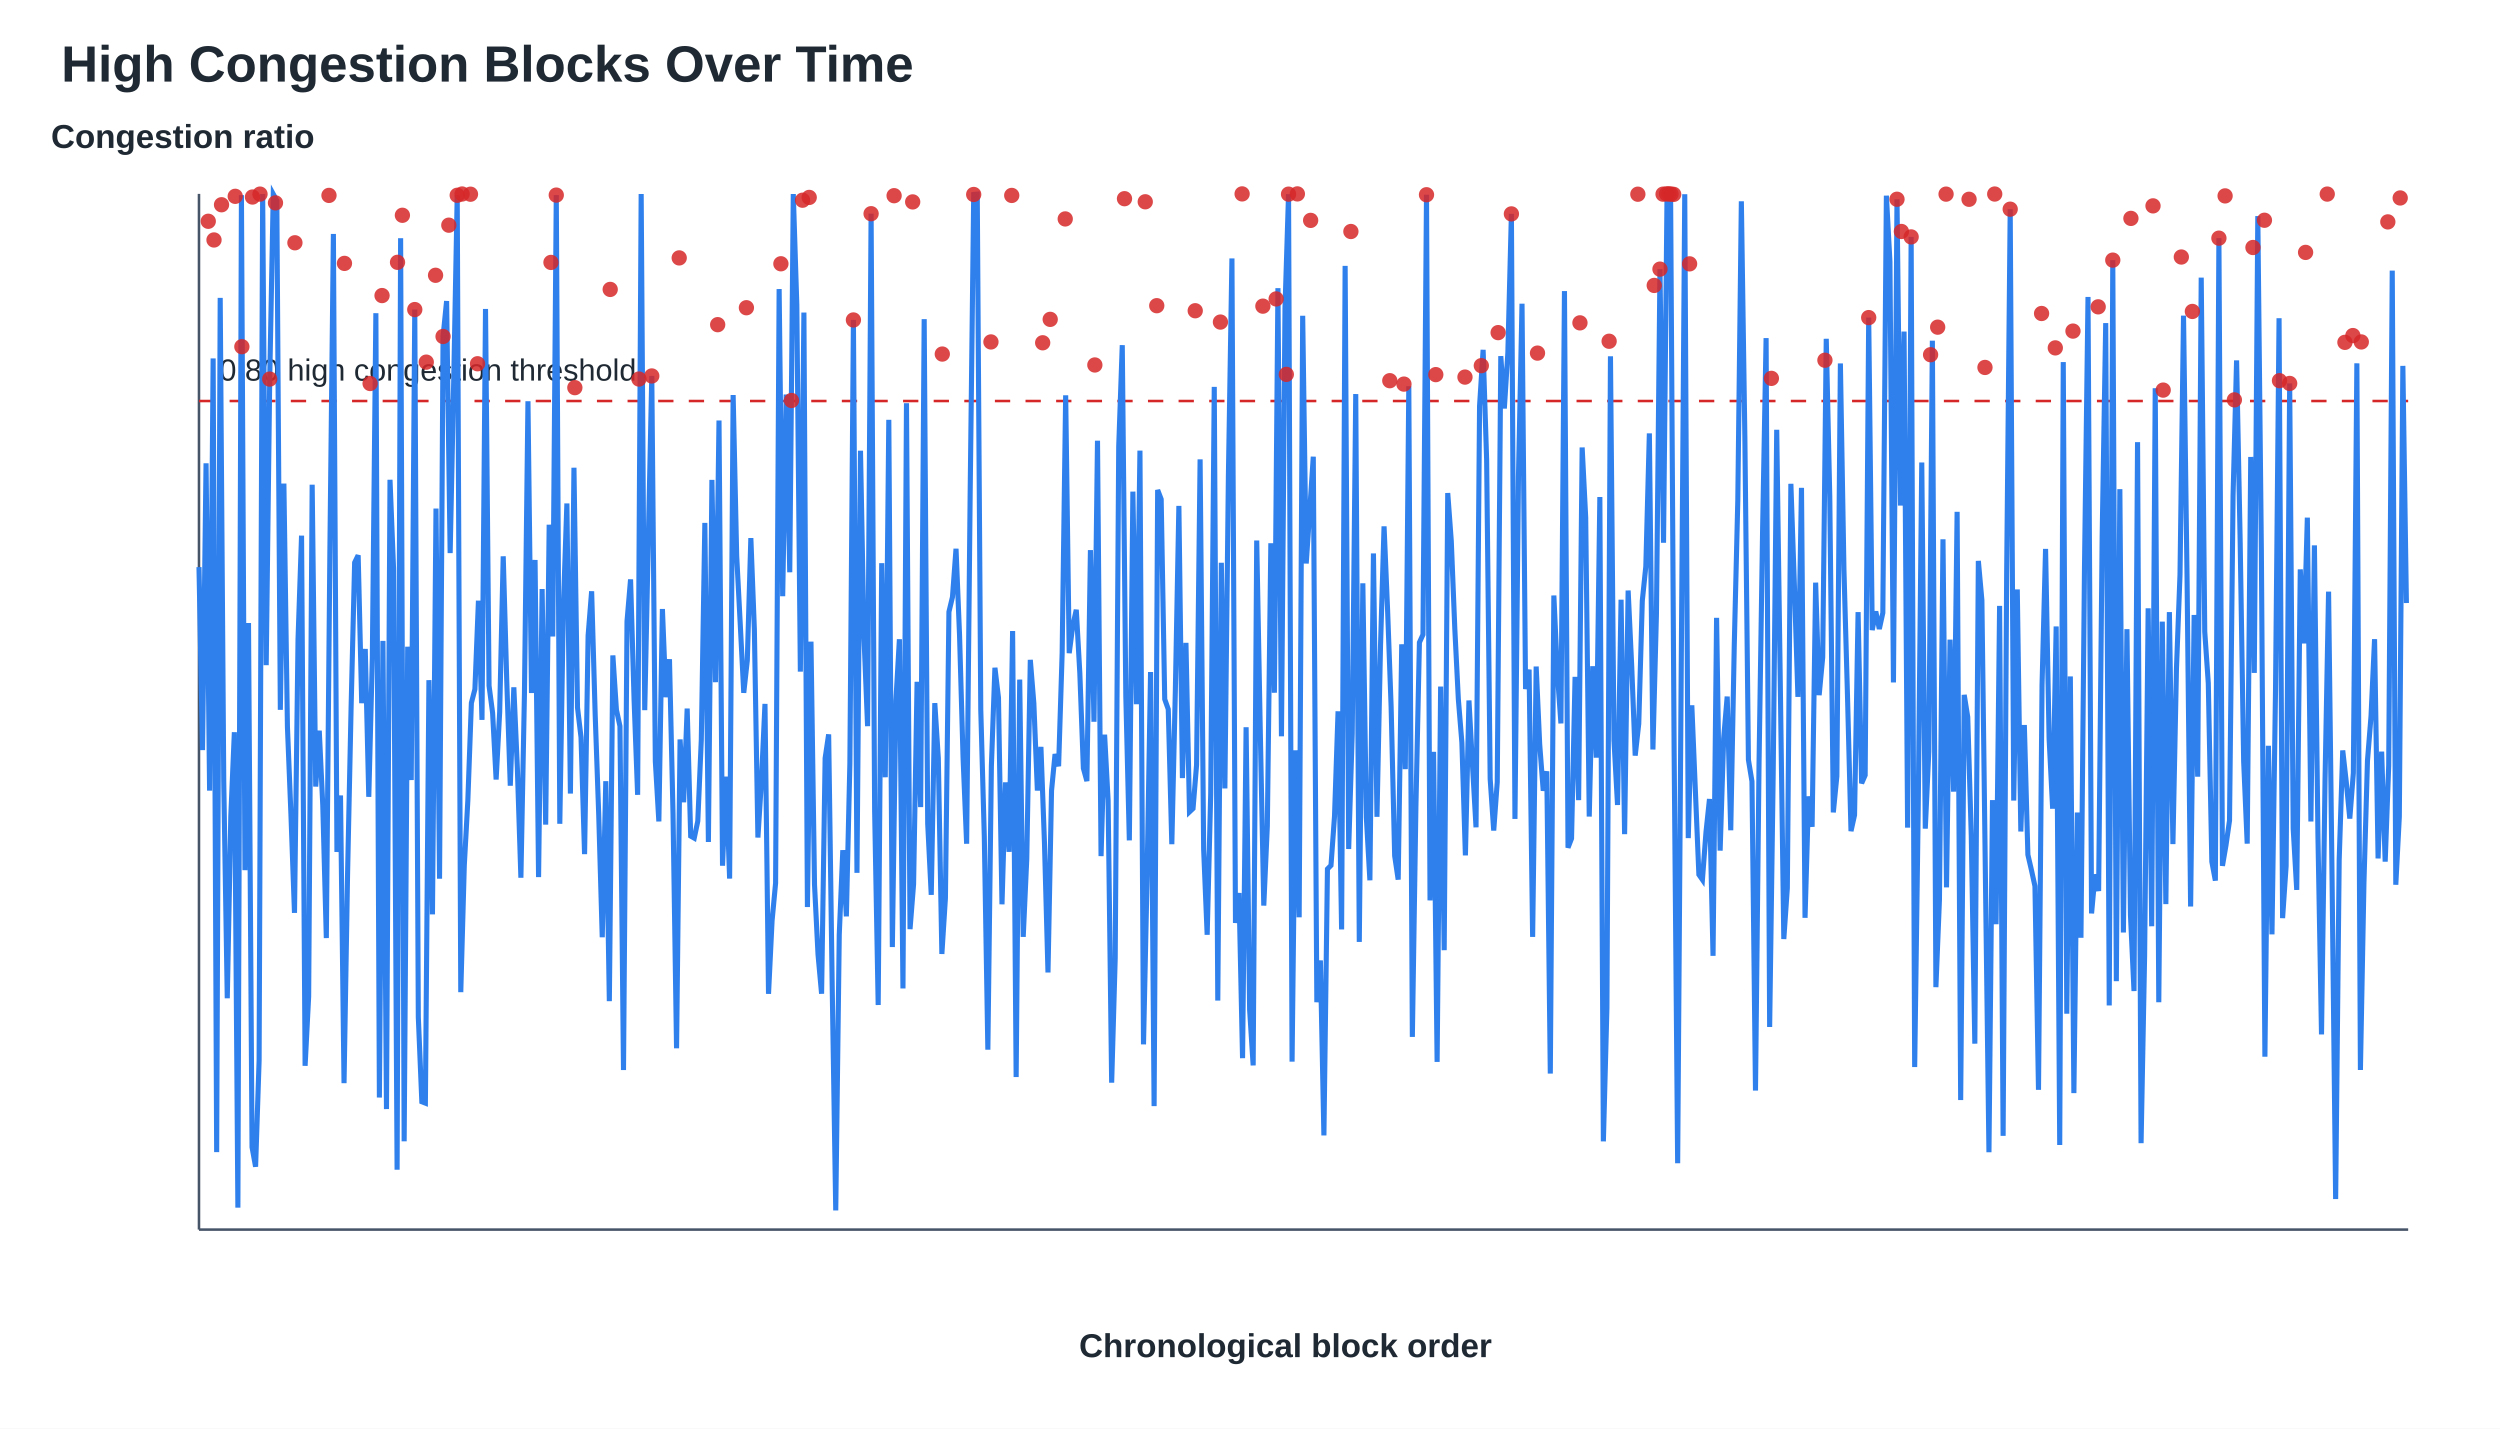
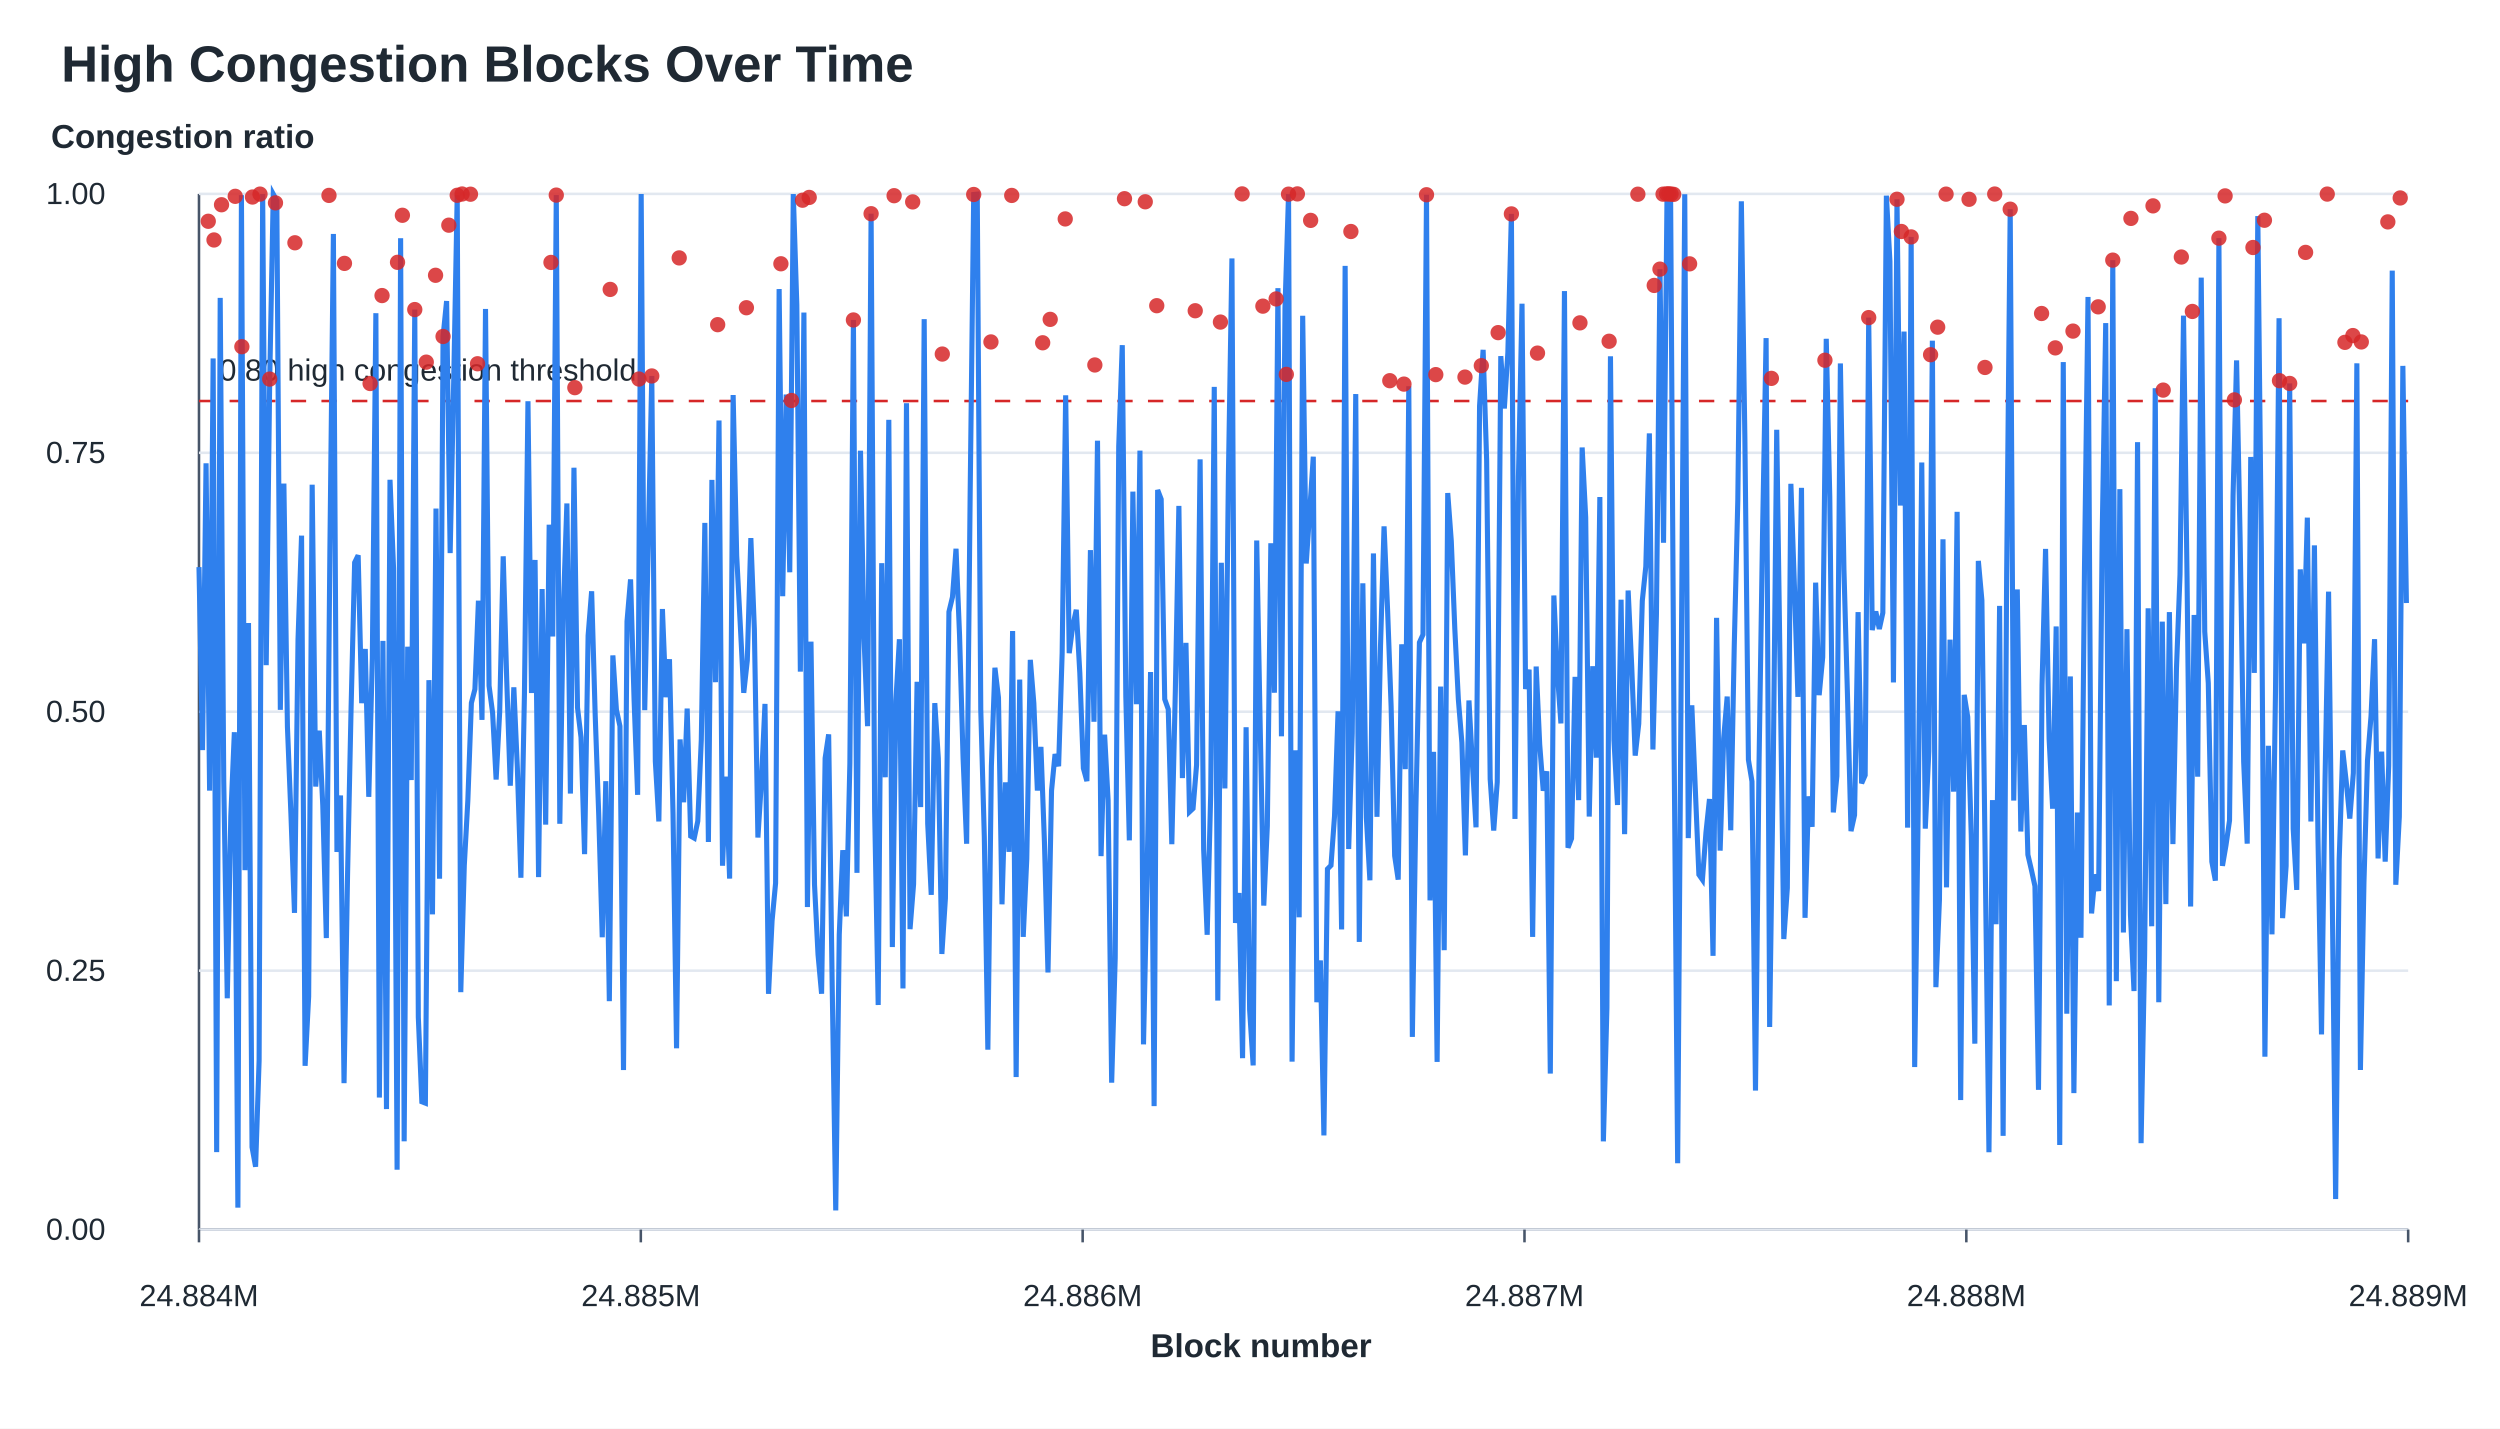
<svg xmlns="http://www.w3.org/2000/svg" width="980" height="560" viewBox="0 0 980 560">
  <style>
text{font-family:Arial,Helvetica,sans-serif;fill:#1f2933}
.title{font-size:20px;font-weight:700}
.axis{stroke:#475569;stroke-width:1}
.grid{stroke:#e2e8f0;stroke-width:1}
.small{font-size:12px}
.label{font-size:13px;font-weight:600}
</style>
  <rect width="980" height="560" fill="#ffffff" />
  <text class="title" x="24" y="32">High Congestion Blocks Over Time</text>
  <line class="axis" x1="78" y1="482" x2="944" y2="482" />
  <line class="axis" x1="78" y1="482" x2="78" y2="76" />
  <line x1="78" y1="157.20" x2="944" y2="157.20" stroke="#d62728" stroke-dasharray="6 6" />
  <text class="small" x="86" y="149.20">0.80 high congestion threshold</text>
+   <line class="grid" x1="78" y1="482.00" x2="944" y2="482.00" />
+   <text class="small" x="18" y="486.00">0.00</text>
+   <line class="grid" x1="78" y1="380.50" x2="944" y2="380.50" />
+   <text class="small" x="18" y="384.50">0.25</text>
+   <line class="grid" x1="78" y1="279.00" x2="944" y2="279.00" />
+   <text class="small" x="18" y="283.00">0.50</text>
+   <line class="grid" x1="78" y1="177.50" x2="944" y2="177.50" />
+   <text class="small" x="18" y="181.50">0.75</text>
+   <line class="grid" x1="78" y1="76.00" x2="944" y2="76.00" />
+   <text class="small" x="18" y="80.00">1.00</text>
+   <line class="axis" x1="78.00" y1="482" x2="78.00" y2="487" />
+   <text class="small" x="78.00" y="512" text-anchor="middle">24.884M</text>
+   <line class="axis" x1="251.20" y1="482" x2="251.20" y2="487" />
+   <text class="small" x="251.20" y="512" text-anchor="middle">24.885M</text>
+   <line class="axis" x1="424.40" y1="482" x2="424.40" y2="487" />
+   <text class="small" x="424.40" y="512" text-anchor="middle">24.886M</text>
+   <line class="axis" x1="597.60" y1="482" x2="597.60" y2="487" />
+   <text class="small" x="597.60" y="512" text-anchor="middle">24.887M</text>
+   <line class="axis" x1="770.80" y1="482" x2="770.80" y2="487" />
+   <text class="small" x="770.80" y="512" text-anchor="middle">24.888M</text>
+   <line class="axis" x1="944.00" y1="482" x2="944.00" y2="487" />
+   <text class="small" x="944.00" y="512" text-anchor="middle">24.889M</text>
  <polyline fill="none" stroke="#2f80ed" stroke-width="2" points="78.00,222.30 79.39,294.04 80.77,181.62 82.16,309.94 83.55,140.51 84.93,451.62 86.32,116.77 87.71,306.46 89.09,391.33 90.48,319.82 91.87,287.02 93.25,473.41 94.64,76.50 96.03,341.12 97.41,244.23 98.80,449.66 100.19,457.36 101.57,415.77 102.96,76.06 104.35,260.76 105.73,148.60 107.12,76.08 108.51,78.63 109.89,278.25 111.28,189.56 112.67,284.82 114.05,319.35 115.44,357.85 116.83,250.57 118.21,209.97 119.60,417.80 120.99,390.64 122.37,190.00 123.76,308.34 125.15,286.41 126.53,315.75 127.92,367.72 129.31,216.45 130.69,91.72 132.08,333.96 133.47,311.82 134.86,424.59 136.24,342.90 137.63,277.33 139.02,220.51 140.40,217.67 141.79,275.65 143.18,254.39 144.56,312.36 145.95,258.11 147.34,122.77 148.72,430.24 150.11,251.23 151.50,434.76 152.88,188.07 154.27,222.86 155.66,458.52 157.04,93.38 158.43,447.39 159.82,253.50 161.20,305.78 162.59,121.35 163.98,398.72 165.36,431.89 166.75,432.43 168.14,266.61 169.52,358.43 170.91,199.36 172.30,344.46 173.68,131.90 175.07,118.01 176.46,216.82 177.84,150.05 179.23,76.55 180.62,388.93 182.00,339.28 183.39,313.82 184.78,275.56 186.16,270.19 187.55,235.46 188.94,282.19 190.32,121.11 191.71,268.83 193.10,279.47 194.48,305.59 195.87,279.15 197.26,218.07 198.64,266.71 200.03,307.99 201.42,269.42 202.80,301.07 204.19,344.07 205.58,272.05 206.96,157.29 208.35,271.66 209.74,219.50 211.12,343.83 212.51,230.91 213.90,323.25 215.28,205.68 216.67,249.50 218.06,76.48 219.44,322.93 220.83,238.29 222.22,197.35 223.60,311.07 224.99,183.35 226.38,277.36 227.76,289.04 229.15,334.82 230.54,249.15 231.92,231.78 233.31,280.16 234.70,319.37 236.08,367.40 237.47,306.23 238.86,392.46 240.24,256.92 241.63,278.20 243.02,284.66 244.41,419.46 245.79,243.58 247.18,227.12 248.57,274.57 249.95,311.58 251.34,76.05 252.73,278.38 254.11,213.36 255.50,147.38 256.89,298.41 258.27,322.00 259.66,238.73 261.05,273.31 262.43,258.41 263.82,318.84 265.21,410.93 266.59,289.86 267.98,314.49 269.37,277.76 270.75,327.75 272.14,328.54 273.53,321.90 274.91,290.03 276.30,204.97 277.69,330.05 279.07,188.12 280.46,267.42 281.85,164.84 283.23,339.37 284.62,304.43 286.01,344.41 287.39,154.86 288.78,217.88 290.17,244.54 291.55,271.59 292.94,258.90 294.33,210.93 295.71,246.75 297.10,328.32 298.49,305.99 299.87,275.93 301.26,389.59 302.65,360.94 304.03,346.20 305.42,113.31 306.81,233.73 308.19,154.65 309.58,224.33 310.97,76.07 312.35,119.53 313.74,263.29 315.13,122.52 316.51,355.55 317.90,251.53 319.29,346.79 320.67,374.22 322.06,389.54 323.45,297.21 324.83,287.87 326.22,386.45 327.61,474.48 328.99,366.33 330.38,333.26 331.77,359.22 333.15,299.32 334.54,125.43 335.93,342.15 337.31,176.68 338.70,250.16 340.09,284.66 341.47,83.77 342.86,317.90 344.25,393.96 345.63,220.76 347.02,304.69 348.41,164.58 349.80,371.25 351.18,274.79 352.57,250.58 353.96,387.48 355.34,158.07 356.73,364.23 358.12,346.62 359.50,267.27 360.89,316.38 362.28,125.11 363.66,322.87 365.05,350.78 366.44,275.62 367.82,297.30 369.21,373.95 370.60,352.10 371.98,239.85 373.37,234.02 374.76,215.11 376.14,248.96 377.53,297.25 378.92,330.75 380.30,193.83 381.69,76.24 383.08,76.10 384.46,278.15 385.85,328.08 387.24,411.48 388.62,300.31 390.01,261.76 391.40,273.48 392.78,354.49 394.17,306.68 395.56,333.92 396.94,247.36 398.33,422.19 399.72,266.40 401.10,367.25 402.49,336.72 403.88,258.66 405.26,275.63 406.65,309.90 408.04,292.78 409.42,330.07 410.81,381.20 412.20,309.94 413.58,295.61 414.97,300.35 416.36,256.10 417.74,154.96 419.13,256.04 420.52,245.32 421.90,239.03 423.29,263.84 424.68,301.16 426.06,306.19 427.45,215.65 428.84,282.94 430.22,172.75 431.61,335.60 433.00,287.98 434.38,313.74 435.77,424.41 437.16,375.52 438.54,175.03 439.93,135.30 441.32,272.91 442.70,329.43 444.09,192.71 445.48,276.05 446.86,176.64 448.25,409.40 449.64,344.50 451.02,263.44 452.41,433.60 453.80,192.07 455.18,195.69 456.57,274.09 457.96,278.03 459.35,330.93 460.73,270.99 462.12,198.31 463.51,305.01 464.89,252.01 466.28,318.25 467.67,316.94 469.05,299.91 470.44,180.07 471.83,332.95 473.21,366.44 474.60,311.07 475.99,151.65 477.37,392.23 478.76,220.60 480.15,309.07 481.53,186.55 482.92,101.30 484.31,361.79 485.69,350.06 487.08,414.81 488.47,285.07 489.85,395.76 491.24,417.64 492.63,211.87 494.01,285.69 495.40,355.00 496.79,323.82 498.17,212.96 499.56,271.55 500.95,112.95 502.33,288.64 503.72,120.65 505.11,76.11 506.49,416.16 507.88,294.11 509.27,359.58 510.65,123.78 512.04,220.90 513.43,199.93 514.81,179.02 516.20,392.87 517.59,376.49 518.97,445.09 520.36,340.65 521.75,339.23 523.13,319.96 524.52,278.83 525.91,364.34 527.29,104.22 528.68,332.81 530.07,287.54 531.45,154.47 532.84,369.24 534.23,228.65 535.61,320.50 537.00,345.08 538.39,216.94 539.77,320.19 541.16,253.18 542.55,206.33 543.93,239.02 545.32,276.98 546.71,335.49 548.09,344.81 549.48,252.56 550.87,301.50 552.25,151.40 553.64,406.46 555.03,316.39 556.41,251.84 557.80,248.78 559.19,76.34 560.57,352.96 561.96,294.73 563.35,416.28 564.73,269.13 566.12,372.48 567.51,193.27 568.90,212.07 570.28,246.41 571.67,274.07 573.06,291.14 574.44,335.32 575.83,274.58 577.22,300.02 578.60,324.31 579.99,159.14 581.38,137.13 582.76,180.21 584.15,305.37 585.54,325.58 586.92,306.57 588.31,139.60 589.70,160.13 591.08,138.32 592.47,83.85 593.86,321.01 595.24,186.77 596.63,119.05 598.02,270.11 599.40,262.49 600.79,367.27 602.18,261.28 603.56,291.83 604.95,309.98 606.34,302.35 607.72,420.83 609.11,233.43 610.50,264.01 611.88,283.58 613.27,114.11 614.66,332.30 616.04,328.70 617.43,265.33 618.82,313.65 620.20,175.41 621.59,202.79 622.98,320.10 624.36,261.15 625.75,297.01 627.14,194.83 628.52,447.42 629.91,395.06 631.30,139.67 632.68,290.16 634.07,315.55 635.46,235.09 636.84,326.99 638.23,231.48 639.62,260.95 641.00,296.20 642.39,283.70 643.78,235.52 645.16,222.06 646.55,169.89 647.94,293.81 649.32,240.81 650.71,105.50 652.10,212.77 653.48,76.01 654.87,76.03 656.26,294.95 657.64,455.98 659.03,263.59 660.42,76.14 661.80,328.54 663.19,276.48 664.58,309.80 665.96,342.85 667.35,344.85 668.74,326.29 670.12,313.21 671.51,374.69 672.90,242.20 674.29,333.45 675.67,289.50 677.06,273.05 678.45,325.46 679.83,253.01 681.22,196.12 682.61,78.92 683.99,171.71 685.38,297.84 686.77,306.32 688.15,427.50 689.54,299.38 690.93,208.26 692.31,132.54 693.70,402.57 695.09,303.11 696.47,168.47 697.86,266.93 699.25,368.10 700.63,348.11 702.02,189.65 703.41,229.91 704.79,273.18 706.18,191.24 707.57,359.79 708.95,312.17 710.34,324.11 711.73,228.39 713.11,272.51 714.50,257.63 715.89,132.81 717.27,194.91 718.66,318.46 720.05,304.25 721.43,142.46 722.82,223.20 724.21,272.52 725.59,325.80 726.98,319.52 728.37,239.94 729.75,307.07 731.14,303.89 732.53,124.50 733.91,247.00 735.30,239.67 736.69,246.56 738.07,240.23 739.46,76.70 740.85,102.46 742.23,267.51 743.62,78.11 745.01,198.19 746.39,129.98 747.78,324.43 749.17,92.87 750.55,418.28 751.94,317.05 753.33,181.30 754.71,324.83 756.10,294.47 757.49,133.55 758.87,386.97 760.26,352.71 761.65,211.39 763.03,347.85 764.42,250.75 765.81,310.33 767.19,200.63 768.58,431.22 769.97,272.39 771.35,281.08 772.74,327.55 774.13,409.12 775.51,219.87 776.90,235.29 778.29,344.52 779.67,451.67 781.06,313.65 782.45,362.30 783.84,237.50 785.22,445.25 786.61,225.05 788.00,82.00 789.38,313.83 790.77,231.06 792.16,325.95 793.54,284.21 794.93,335.05 796.32,341.04 797.70,347.38 799.09,427.21 800.48,268.59 801.86,215.18 803.25,289.56 804.64,317.02 806.02,245.57 807.41,448.83 808.80,141.94 810.18,397.38 811.57,265.17 812.96,428.49 814.34,318.51 815.73,367.60 817.12,222.51 818.50,116.40 819.89,358.06 821.28,342.76 822.66,349.27 824.05,210.17 825.44,126.65 826.82,394.14 828.21,101.97 829.60,384.63 830.98,191.76 832.37,365.55 833.76,246.63 835.14,358.62 836.53,388.49 837.92,173.31 839.30,448.13 840.69,374.50 842.08,238.44 843.46,363.10 844.85,152.19 846.24,392.87 847.62,243.69 849.01,354.40 850.40,239.94 851.78,330.88 853.17,262.17 854.56,225.29 855.94,123.74 857.33,226.94 858.72,355.35 860.10,241.06 861.49,304.47 862.88,108.84 864.26,247.61 865.65,267.82 867.04,337.77 868.42,345.20 869.81,93.36 871.20,339.42 872.58,331.36 873.97,321.65 875.36,194.26 876.74,141.28 878.13,211.42 879.52,298.62 880.90,330.71 882.29,179.12 883.68,263.77 885.06,84.70 886.45,215.52 887.84,414.23 889.22,292.34 890.61,366.27 892.00,270.73 893.39,124.74 894.77,359.91 896.16,339.43 897.55,150.31 898.93,324.84 900.32,348.84 901.71,223.20 903.09,252.23 904.48,202.91 905.87,322.03 907.25,213.77 908.64,328.02 910.03,405.49 911.41,305.96 912.80,231.92 914.19,346.34 915.57,470.03 916.96,337.07 918.35,294.17 919.73,306.51 921.12,320.88 922.51,303.02 923.89,142.42 925.28,419.43 926.67,345.79 928.05,298.18 929.44,280.77 930.83,250.55 932.21,336.51 933.60,294.63 934.99,337.77 936.37,300.14 937.76,106.09 939.15,346.83 940.53,320.19 941.92,143.42 943.31,236.39" />
  <circle cx="81.64" cy="86.74" r="3" fill="#d62728" opacity="0.85" />
  <circle cx="83.89" cy="94.07" r="3" fill="#d62728" opacity="0.85" />
  <circle cx="86.84" cy="80.26" r="3" fill="#d62728" opacity="0.85" />
  <circle cx="92.21" cy="76.96" r="3" fill="#d62728" opacity="0.85" />
  <circle cx="94.81" cy="135.90" r="3" fill="#d62728" opacity="0.85" />
  <circle cx="98.97" cy="77.23" r="3" fill="#d62728" opacity="0.85" />
  <circle cx="101.92" cy="76.09" r="3" fill="#d62728" opacity="0.85" />
  <circle cx="105.73" cy="148.60" r="3" fill="#d62728" opacity="0.85" />
  <circle cx="107.99" cy="79.53" r="3" fill="#d62728" opacity="0.85" />
  <circle cx="115.61" cy="95.17" r="3" fill="#d62728" opacity="0.85" />
  <circle cx="128.96" cy="76.60" r="3" fill="#d62728" opacity="0.85" />
  <circle cx="135.03" cy="103.25" r="3" fill="#d62728" opacity="0.85" />
  <circle cx="145.08" cy="150.33" r="3" fill="#d62728" opacity="0.85" />
  <circle cx="149.76" cy="115.86" r="3" fill="#d62728" opacity="0.85" />
  <circle cx="155.83" cy="102.83" r="3" fill="#d62728" opacity="0.85" />
  <circle cx="157.74" cy="84.39" r="3" fill="#d62728" opacity="0.85" />
  <circle cx="162.59" cy="121.35" r="3" fill="#d62728" opacity="0.85" />
  <circle cx="167.10" cy="141.96" r="3" fill="#d62728" opacity="0.85" />
  <circle cx="170.74" cy="107.91" r="3" fill="#d62728" opacity="0.85" />
  <circle cx="173.68" cy="131.90" r="3" fill="#d62728" opacity="0.85" />
  <circle cx="175.94" cy="88.27" r="3" fill="#d62728" opacity="0.85" />
  <circle cx="179.23" cy="76.55" r="3" fill="#d62728" opacity="0.85" />
  <circle cx="181.14" cy="76.05" r="3" fill="#d62728" opacity="0.85" />
  <circle cx="184.43" cy="76.13" r="3" fill="#d62728" opacity="0.85" />
  <circle cx="187.20" cy="142.59" r="3" fill="#d62728" opacity="0.85" />
  <circle cx="215.98" cy="102.87" r="3" fill="#d62728" opacity="0.85" />
  <circle cx="218.06" cy="76.48" r="3" fill="#d62728" opacity="0.85" />
  <circle cx="225.34" cy="151.96" r="3" fill="#d62728" opacity="0.85" />
  <circle cx="239.20" cy="113.45" r="3" fill="#d62728" opacity="0.85" />
  <circle cx="250.47" cy="148.58" r="3" fill="#d62728" opacity="0.85" />
  <circle cx="255.50" cy="147.38" r="3" fill="#d62728" opacity="0.85" />
  <circle cx="266.25" cy="101.10" r="3" fill="#d62728" opacity="0.85" />
  <circle cx="281.33" cy="127.27" r="3" fill="#d62728" opacity="0.85" />
  <circle cx="292.59" cy="120.63" r="3" fill="#d62728" opacity="0.85" />
  <circle cx="306.11" cy="103.40" r="3" fill="#d62728" opacity="0.85" />
  <circle cx="310.27" cy="156.99" r="3" fill="#d62728" opacity="0.85" />
  <circle cx="314.61" cy="78.48" r="3" fill="#d62728" opacity="0.85" />
  <circle cx="317.21" cy="77.39" r="3" fill="#d62728" opacity="0.85" />
  <circle cx="334.54" cy="125.43" r="3" fill="#d62728" opacity="0.85" />
  <circle cx="341.47" cy="83.77" r="3" fill="#d62728" opacity="0.85" />
  <circle cx="350.49" cy="76.71" r="3" fill="#d62728" opacity="0.85" />
  <circle cx="357.77" cy="79.15" r="3" fill="#d62728" opacity="0.85" />
  <circle cx="369.38" cy="138.79" r="3" fill="#d62728" opacity="0.85" />
  <circle cx="381.69" cy="76.24" r="3" fill="#d62728" opacity="0.85" />
  <circle cx="388.45" cy="134.04" r="3" fill="#d62728" opacity="0.85" />
  <circle cx="396.60" cy="76.61" r="3" fill="#d62728" opacity="0.85" />
  <circle cx="408.73" cy="134.37" r="3" fill="#d62728" opacity="0.85" />
  <circle cx="411.68" cy="125.19" r="3" fill="#d62728" opacity="0.85" />
  <circle cx="417.57" cy="85.82" r="3" fill="#d62728" opacity="0.85" />
  <circle cx="429.18" cy="143.07" r="3" fill="#d62728" opacity="0.85" />
  <circle cx="440.80" cy="77.89" r="3" fill="#d62728" opacity="0.85" />
  <circle cx="448.94" cy="79.10" r="3" fill="#d62728" opacity="0.85" />
  <circle cx="453.45" cy="119.83" r="3" fill="#d62728" opacity="0.85" />
  <circle cx="468.53" cy="121.81" r="3" fill="#d62728" opacity="0.85" />
  <circle cx="478.41" cy="126.25" r="3" fill="#d62728" opacity="0.85" />
  <circle cx="486.91" cy="76.01" r="3" fill="#d62728" opacity="0.85" />
  <circle cx="495.05" cy="120.01" r="3" fill="#d62728" opacity="0.85" />
  <circle cx="500.25" cy="117.18" r="3" fill="#d62728" opacity="0.85" />
  <circle cx="504.24" cy="146.76" r="3" fill="#d62728" opacity="0.85" />
  <circle cx="505.11" cy="76.11" r="3" fill="#d62728" opacity="0.85" />
  <circle cx="508.57" cy="76.01" r="3" fill="#d62728" opacity="0.85" />
  <circle cx="513.77" cy="86.39" r="3" fill="#d62728" opacity="0.85" />
  <circle cx="529.55" cy="90.75" r="3" fill="#d62728" opacity="0.85" />
  <circle cx="544.80" cy="149.23" r="3" fill="#d62728" opacity="0.85" />
  <circle cx="550.35" cy="150.57" r="3" fill="#d62728" opacity="0.85" />
  <circle cx="559.19" cy="76.34" r="3" fill="#d62728" opacity="0.85" />
  <circle cx="562.83" cy="146.85" r="3" fill="#d62728" opacity="0.85" />
  <circle cx="574.27" cy="147.82" r="3" fill="#d62728" opacity="0.85" />
  <circle cx="580.68" cy="143.34" r="3" fill="#d62728" opacity="0.85" />
  <circle cx="587.27" cy="130.39" r="3" fill="#d62728" opacity="0.85" />
  <circle cx="592.47" cy="83.85" r="3" fill="#d62728" opacity="0.85" />
  <circle cx="602.70" cy="138.42" r="3" fill="#d62728" opacity="0.85" />
  <circle cx="619.34" cy="126.56" r="3" fill="#d62728" opacity="0.85" />
  <circle cx="630.78" cy="133.77" r="3" fill="#d62728" opacity="0.85" />
  <circle cx="642.04" cy="76.13" r="3" fill="#d62728" opacity="0.85" />
  <circle cx="648.46" cy="111.89" r="3" fill="#d62728" opacity="0.85" />
  <circle cx="650.71" cy="105.50" r="3" fill="#d62728" opacity="0.85" />
  <circle cx="651.92" cy="76.11" r="3" fill="#d62728" opacity="0.85" />
  <circle cx="653.31" cy="76.00" r="3" fill="#d62728" opacity="0.85" />
  <circle cx="654.18" cy="76.01" r="3" fill="#d62728" opacity="0.85" />
  <circle cx="655.04" cy="76.07" r="3" fill="#d62728" opacity="0.85" />
  <circle cx="656.08" cy="76.19" r="3" fill="#d62728" opacity="0.85" />
  <circle cx="662.32" cy="103.43" r="3" fill="#d62728" opacity="0.85" />
  <circle cx="694.39" cy="148.32" r="3" fill="#d62728" opacity="0.85" />
  <circle cx="715.37" cy="141.21" r="3" fill="#d62728" opacity="0.85" />
  <circle cx="732.53" cy="124.50" r="3" fill="#d62728" opacity="0.85" />
  <circle cx="743.62" cy="78.11" r="3" fill="#d62728" opacity="0.85" />
  <circle cx="745.35" cy="90.74" r="3" fill="#d62728" opacity="0.85" />
  <circle cx="749.17" cy="92.87" r="3" fill="#d62728" opacity="0.85" />
  <circle cx="756.79" cy="139.05" r="3" fill="#d62728" opacity="0.85" />
  <circle cx="759.57" cy="128.25" r="3" fill="#d62728" opacity="0.85" />
  <circle cx="762.86" cy="76.10" r="3" fill="#d62728" opacity="0.85" />
  <circle cx="771.87" cy="78.12" r="3" fill="#d62728" opacity="0.85" />
  <circle cx="778.11" cy="144.04" r="3" fill="#d62728" opacity="0.85" />
  <circle cx="781.93" cy="76.06" r="3" fill="#d62728" opacity="0.85" />
  <circle cx="788.00" cy="82.00" r="3" fill="#d62728" opacity="0.85" />
  <circle cx="800.30" cy="122.89" r="3" fill="#d62728" opacity="0.85" />
  <circle cx="805.68" cy="136.37" r="3" fill="#d62728" opacity="0.85" />
  <circle cx="812.61" cy="129.79" r="3" fill="#d62728" opacity="0.85" />
  <circle cx="822.49" cy="120.28" r="3" fill="#d62728" opacity="0.85" />
  <circle cx="828.21" cy="101.97" r="3" fill="#d62728" opacity="0.85" />
  <circle cx="835.32" cy="85.61" r="3" fill="#d62728" opacity="0.85" />
  <circle cx="843.98" cy="80.70" r="3" fill="#d62728" opacity="0.85" />
  <circle cx="847.97" cy="152.92" r="3" fill="#d62728" opacity="0.85" />
  <circle cx="855.08" cy="100.75" r="3" fill="#d62728" opacity="0.85" />
  <circle cx="859.41" cy="122.09" r="3" fill="#d62728" opacity="0.85" />
  <circle cx="869.81" cy="93.36" r="3" fill="#d62728" opacity="0.85" />
  <circle cx="872.24" cy="76.79" r="3" fill="#d62728" opacity="0.85" />
  <circle cx="875.88" cy="156.75" r="3" fill="#d62728" opacity="0.85" />
  <circle cx="883.16" cy="97.02" r="3" fill="#d62728" opacity="0.85" />
  <circle cx="887.66" cy="86.34" r="3" fill="#d62728" opacity="0.85" />
  <circle cx="893.56" cy="149.22" r="3" fill="#d62728" opacity="0.85" />
  <circle cx="897.55" cy="150.31" r="3" fill="#d62728" opacity="0.85" />
  <circle cx="903.79" cy="98.94" r="3" fill="#d62728" opacity="0.85" />
  <circle cx="912.28" cy="76.08" r="3" fill="#d62728" opacity="0.85" />
  <circle cx="919.21" cy="134.20" r="3" fill="#d62728" opacity="0.85" />
  <circle cx="922.33" cy="131.54" r="3" fill="#d62728" opacity="0.85" />
  <circle cx="925.63" cy="134.04" r="3" fill="#d62728" opacity="0.85" />
  <circle cx="936.03" cy="86.98" r="3" fill="#d62728" opacity="0.85" />
  <circle cx="940.88" cy="77.60" r="3" fill="#d62728" opacity="0.85" />
-   <text class="label" x="423.00" y="532">Chronological block order</text>
+   <text class="label" x="451.00" y="532">Block number</text>
  <text class="label" x="20" y="58">Congestion ratio</text>
</svg>
